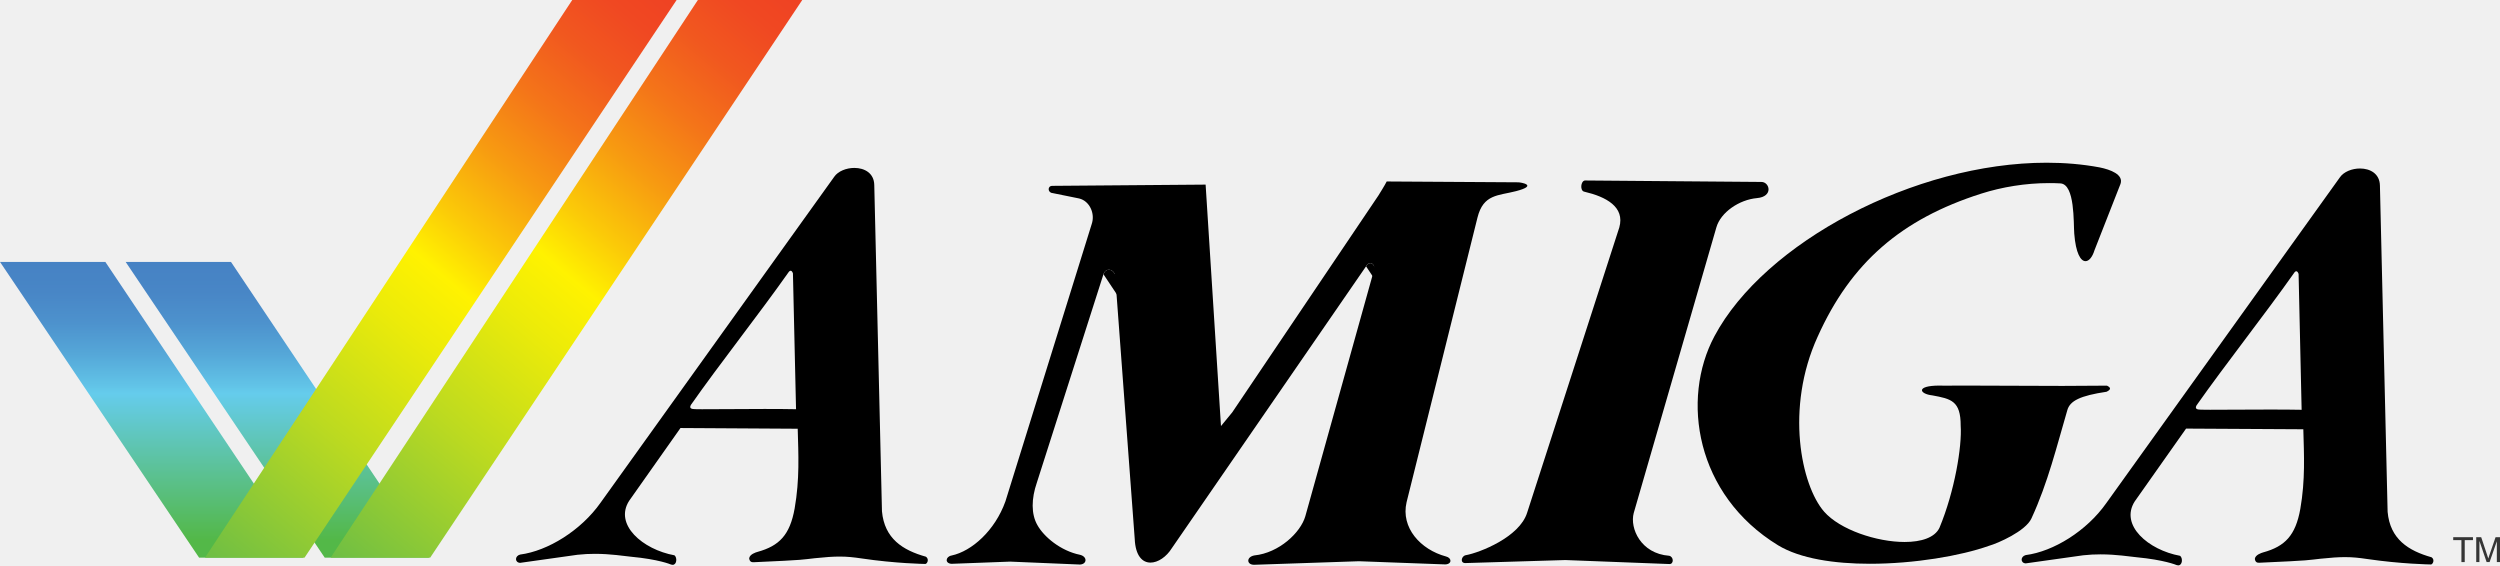
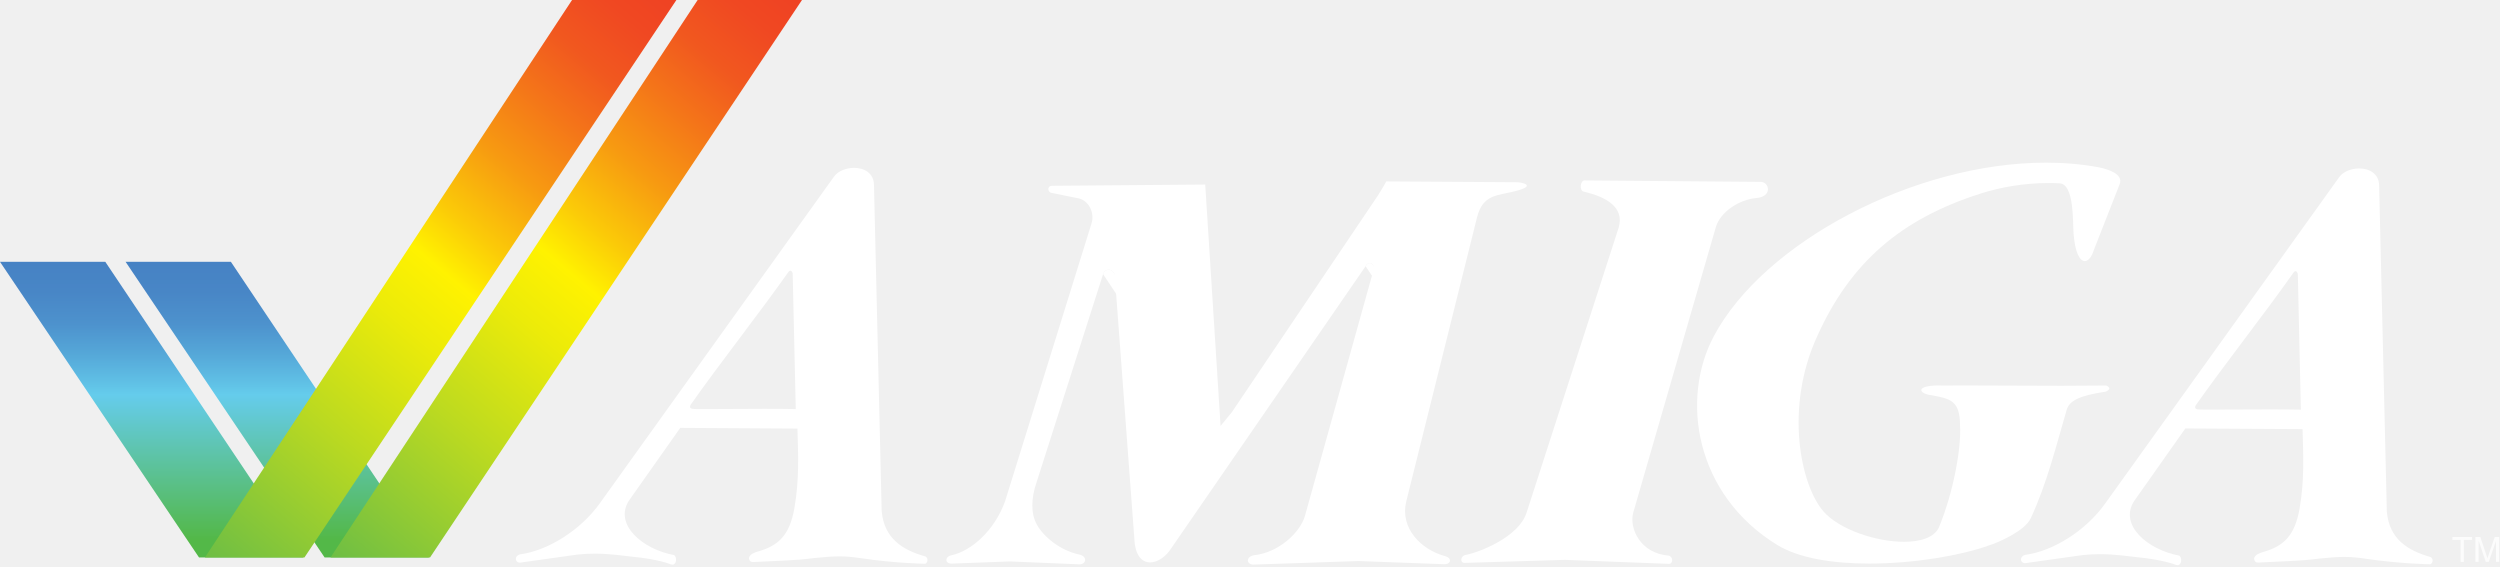
- <svg xmlns="http://www.w3.org/2000/svg" version="1.1" id="Ebene_1" x="0px" y="0px" width="566.929px" height="128.211px" viewBox="0 0 566.929 128.211" enable-background="new 0 0 566.929 128.211" xml:space="preserve">
-   <g id="Ebene_2">
- </g>
+ <svg xmlns="http://www.w3.org/2000/svg" width="100%" height="100%" viewBox="0 0 2363 535" version="1.1" xml:space="preserve" style="fill-rule:evenodd;clip-rule:evenodd;stroke-linejoin:round;stroke-miterlimit:2;">
  <g id="Layer_1">
    <g>
      <g>
        <g>
-           <g enable-background="new    ">
-             <g enable-background="new    ">
+           <g>
+             <g>
              <g>
                <g>
                  <g>
-                     <path id="SVGID_1_" d="M252.629,61.838l3.529,5.3c-0.273-0.412-0.726-0.676-1.179-0.676c-0.478,0-0.955,0.295-1.221,1.027           l-3.529-5.299c0.267-0.732,0.743-1.029,1.222-1.029C251.903,61.161,252.354,61.427,252.629,61.838z" />
-                   </g>
-                 </g>
-               </g>
-             </g>
-             <g enable-background="new    ">
-               <g>
-                 <g>
-                   <g>
-                     <path id="SVGID_3_" d="M311.432,60.064l3.53,5.3c-0.172-0.258-0.422-0.391-0.687-0.391c-0.353,0-0.724,0.236-0.964,0.721           l-3.527-5.299c0.239-0.483,0.613-0.72,0.965-0.72C311.011,59.674,311.261,59.807,311.432,60.064z" />
+                     <path id="SVGID_1_" d="M1052.62,257.658l14.704,22.084c-1.137,-1.717 -3.025,-2.817 -4.912,-2.817c-1.992,0 -3.98,1.229 -5.088,4.279l-14.704,-22.079c1.112,-3.05 3.096,-4.287 5.091,-4.287c1.884,0 3.763,1.108 4.909,2.82Z" style="fill:#fff;fill-rule:nonzero;" />
                  </g>
                </g>
              </g>
            </g>
            <g>
-               <path d="M314.466,41.153l29.807,0.189c0.568,0,4.659,0.663-0.453,1.999c-4.084,1.063-7.429,0.661-8.764,5.979l-16.086,64.575        c-1.336,5.768,3.152,10.742,8.955,12.301c1.313,0.32,1.393,1.714-0.157,1.799l-19.586-0.723l-23.796,0.804        c-1.728,0-1.795-1.794,0.085-2.125c5.562-0.567,10.478-5.151,11.548-8.913l15.643-56.077c0.002-0.846-0.435-1.287-0.914-1.287        c-0.35,0-0.724,0.236-0.965,0.719l-44.044,63.917c-1.22,1.967-3.14,3.271-4.838,3.271c-1.835,0-3.412-1.521-3.578-5.375        l-4.433-59.588c-0.048-0.826-0.744-1.454-1.438-1.454c-0.478,0-0.956,0.297-1.222,1.029l-15.107,47.273        c-1.237,3.592-1.325,7.104,0.147,9.645c1.463,2.611,5.229,5.803,9.64,6.701c1.714,0.412,1.628,2.125-0.004,2.209        l-15.824-0.662l-13.293,0.498c-1.561-0.084-1.393-1.631,0.004-1.883c4.578-0.979,9.826-5.637,12.205-12.266l19.571-62.897        c0.821-2.376-0.476-5.236-2.852-5.804l-6.055-1.229c-1.063-0.082-1.215-1.632,0.002-1.632l34.736-0.282l3.482,54.755        l2.548-3.099l33.147-49.173C312.984,43.683,313.968,42.134,314.466,41.153z" />
+               <g>
+                 <g>
+                   <g>
+                     <path id="SVGID_3_" d="M1297.63,250.267l14.709,22.083c-0.717,-1.075 -1.759,-1.629 -2.863,-1.629c-1.471,0 -3.016,0.983 -4.016,3.004l-14.696,-22.079c0.995,-2.013 2.554,-3 4.02,-3c1.092,-0.004 2.134,0.55 2.846,1.621Z" style="fill:#fff;fill-rule:nonzero;" />
+                   </g>
+                 </g>
+               </g>
+             </g>
+             <g>
+               <path d="M1310.28,171.471l124.196,0.787c2.367,0 19.412,2.763 -1.888,8.329c-17.016,4.43 -30.954,2.755 -36.516,24.913l-67.025,269.063c-5.567,24.033 13.133,44.758 37.312,51.254c5.471,1.333 5.804,7.141 -0.654,7.496l-81.608,-3.013l-99.15,3.35c-7.2,0 -7.479,-7.475 0.354,-8.854c23.175,-2.363 43.658,-21.463 48.117,-37.138l65.179,-233.654c0.008,-3.525 -1.813,-5.362 -3.809,-5.362c-1.458,0 -3.016,0.983 -4.02,2.996l-183.517,266.32c-5.083,8.196 -13.083,13.63 -20.158,13.63c-7.646,0 -14.217,-6.338 -14.909,-22.396l-18.471,-248.284c-0.2,-3.441 -3.1,-6.058 -5.991,-6.058c-1.992,0 -3.984,1.238 -5.092,4.288l-62.946,196.97c-5.154,14.967 -5.521,29.6 0.613,40.188c6.096,10.879 21.787,24.179 40.166,27.921c7.142,1.716 6.784,8.854 -0.016,9.204l-65.934,-2.758l-55.387,2.075c-6.504,-0.35 -5.804,-6.796 0.017,-7.846c19.075,-4.079 40.941,-23.488 50.854,-51.109l81.546,-262.07c3.42,-9.9 -1.984,-21.817 -11.884,-24.184l-25.229,-5.121c-4.429,-0.341 -5.062,-6.8 0.008,-6.8l144.734,-1.175l14.508,228.146l10.617,-12.912l138.112,-204.888c1.696,-2.766 5.796,-9.221 7.871,-13.308Z" style="fill:#fff;fill-rule:nonzero;" />
            </g>
          </g>
        </g>
      </g>
      <g>
        <g>
-           <g enable-background="new    ">
+           <g>
            <g>
-               <path d="M359.425,40.928l40.013,0.331c1.882,0,2.765,3.332-1,3.664c-4.021,0.354-8.226,3.215-9.214,6.641l-18.747,64.8        c-0.905,3.439,1.593,9.183,8.05,9.669c1.063,0.247,1.061,1.877,0.079,1.877l-23.63-0.906l-22.697,0.685        c-1.232,0-0.896-1.629,0.154-1.795c3.111-0.567,12.154-4.076,13.88-9.633l20.901-64.692c1.309-4.656-3.016-6.949-7.922-8.095        C358.23,43.304,358.447,41.011,359.425,40.928z" />
+               <path d="M1497.6,170.533l166.721,1.38c7.842,0 11.521,13.883 -4.167,15.266c-16.754,1.475 -34.275,13.396 -38.391,27.671l-78.113,270c-3.771,14.329 6.638,38.263 33.542,40.288c4.429,1.029 4.421,7.82 0.329,7.82l-98.458,-3.775l-94.571,2.854c-5.133,0 -3.733,-6.787 0.642,-7.479c12.962,-2.362 50.641,-16.983 57.833,-40.137l87.087,-269.55c5.455,-19.4 -12.566,-28.954 -33.008,-33.729c-4.425,-0.709 -3.521,-10.263 0.554,-10.609Z" style="fill:#fff;fill-rule:nonzero;" />
            </g>
          </g>
        </g>
      </g>
      <g>
        <g>
-           <g enable-background="new    ">
+           <g>
            <g>
-               <path d="M464.128,36.898c4.105,0,8.133,0.34,12.004,1.062c2.461,0.496,5.475,1.62,4.738,3.746l-5.906,15.057        c-0.467,1.534-1.244,2.462-2.031,2.462c-1.094,0-2.207-1.792-2.551-6.244c-0.195-2.436,0.197-11.205-3.146-11.393        c-0.85-0.046-1.695-0.067-2.543-0.067c-5.363,0-10.688,0.885-15.43,2.396c-18.068,5.767-29.525,15.623-37.079,32.453        c-7.386,16.191-3.739,33.693,1.478,39.662c3.557,4.066,11.865,6.874,18.252,6.874c3.75,0,6.836-0.97,7.904-3.224        c3.457-8.307,5.133-18.494,4.809-23.151c0.014-5.647-2.201-6.086-6.41-6.866c-2.951-0.313-3.896-2.227,1.615-2.227        c0.293,0,0.604,0.006,0.936,0.019c1.77-0.011,3.492-0.017,5.188-0.017c3.881,0,7.602,0.021,11.299,0.039        c3.473,0.018,6.924,0.035,10.473,0.035c3.246,0,6.576-0.017,10.072-0.06c0.98,0.483,0.896,0.897-0.088,1.384        c-5.973,0.897-8.352,2.043-8.924,4.254c-2.309,7.85-4.383,16.438-8.123,24.488c-1.33,2.883-7.604,5.626-9.648,6.204        c-6.354,2.263-16.916,4.063-26.975,4.063c-8.072,0-15.821-1.16-20.812-4.183c-18.713-11.438-22.079-33.127-14.438-47.428        C400.123,54.96,434.261,36.898,464.128,36.898z" />
+               <path d="M1933.87,153.742c17.104,0 33.887,1.416 50.016,4.425c10.255,2.066 22.813,6.75 19.742,15.608l-24.608,62.738c-1.946,6.391 -5.184,10.258 -8.463,10.258c-4.558,0 -9.196,-7.467 -10.629,-26.017c-0.813,-10.15 0.821,-46.687 -13.108,-47.471c-3.542,-0.191 -7.063,-0.279 -10.596,-0.279c-22.346,0 -44.534,3.688 -64.292,9.984c-75.283,24.029 -123.021,65.095 -154.496,135.22c-30.775,67.463 -15.579,140.388 6.159,165.259c14.82,16.941 49.437,28.641 76.05,28.641c15.625,0 28.483,-4.041 32.933,-13.433c14.404,-34.613 21.387,-77.058 20.037,-96.463c0.059,-23.529 -9.17,-25.358 -26.708,-28.608c-12.296,-1.304 -16.233,-9.279 6.729,-9.279c1.221,0 2.517,0.025 3.9,0.079c7.375,-0.046 14.55,-0.071 21.617,-0.071c16.171,0 31.675,0.088 47.079,0.163c14.471,0.075 28.85,0.146 43.638,0.146c13.525,0 27.4,-0.071 41.966,-0.25c4.084,2.012 3.734,3.737 -0.366,5.766c-24.888,3.738 -34.8,8.513 -37.184,17.725c-9.621,32.709 -18.262,68.492 -33.846,102.034c-5.541,12.012 -31.683,23.441 -40.2,25.85c-26.475,9.429 -70.483,16.929 -112.395,16.929c-33.634,0 -65.921,-4.833 -86.717,-17.429c-77.971,-47.659 -91.996,-138.029 -60.158,-197.617c47.212,-88.65 189.454,-163.908 313.9,-163.908Z" style="fill:#fff;fill-rule:nonzero;" />
            </g>
          </g>
        </g>
      </g>
-       <g opacity="0.78" enable-background="new    ">
-         <path d="M558.181,127.465v-4.979h-1.861v-0.667h4.477v0.667h-1.867v4.979H558.181z" />
-         <path d="M561.539,127.465v-5.646h1.125l1.338,4c0.123,0.371,0.213,0.65,0.271,0.836c0.063-0.206,0.164-0.508,0.299-0.906     l1.352-3.93h1.006v5.646h-0.719v-4.727l-1.643,4.727h-0.674l-1.633-4.808v4.808H561.539z" />
+       <g opacity="0.78">
+         <path d="M2325.75,531.104l0,-20.746l-7.754,0l0,-2.779l18.654,0l0,2.779l-7.779,0l0,20.746l-3.121,0Z" style="fill:#fff;fill-rule:nonzero;" />
+         <path d="M2339.75,531.104l0,-23.525l4.687,0l5.575,16.667c0.513,1.546 0.888,2.708 1.13,3.483c0.262,-0.858 0.683,-2.116 1.245,-3.775l5.634,-16.375l4.191,0l0,23.525l-2.996,0l0,-19.696l-6.845,19.696l-2.809,0l-6.804,-20.033l0,20.033l-3.008,0Z" style="fill:#fff;fill-rule:nonzero;" />
      </g>
      <g id="Tick">
        <g>
-           <linearGradient id="SVGID_2_" gradientUnits="userSpaceOnUse" x1="54.549" y1="1333.562" x2="54.549" y2="1266.497" gradientTransform="matrix(1 0 0 1 8.3501 -1207.103)">
-             <stop offset="0.06" style="stop-color:#53B848" />
-             <stop offset="0.555" style="stop-color:#65CCEC" />
-             <stop offset="0.583" style="stop-color:#61C3E7" />
-             <stop offset="0.688" style="stop-color:#55A7D8" />
-             <stop offset="0.793" style="stop-color:#4D92CD" />
-             <stop offset="0.898" style="stop-color:#4886C6" />
-             <stop offset="1" style="stop-color:#4682C4" />
-           </linearGradient>
-           <polygon fill="url(#SVGID_2_)" points="28.491,59.393 52.378,59.393 97.306,126.459 73.637,126.459     " />
-           <linearGradient id="SVGID_4_" gradientUnits="userSpaceOnUse" x1="66.556" y1="1333.5" x2="173.013" y2="1206.629" gradientTransform="matrix(1 0 0 1 8.3501 -1207.103)">
-             <stop offset="0" style="stop-color:#6EBE44" />
-             <stop offset="0.001" style="stop-color:#6EBE44" />
-             <stop offset="0.245" style="stop-color:#BCDA20" />
-             <stop offset="0.419" style="stop-color:#ECEB09" />
-             <stop offset="0.505" style="stop-color:#FFF200" />
-             <stop offset="0.578" style="stop-color:#FBCA08" />
-             <stop offset="0.679" style="stop-color:#F79A11" />
-             <stop offset="0.775" style="stop-color:#F47419" />
-             <stop offset="0.864" style="stop-color:#F1581F" />
-             <stop offset="0.941" style="stop-color:#F04822" />
-             <stop offset="1" style="stop-color:#EF4223" />
-           </linearGradient>
-           <polygon fill="url(#SVGID_4_)" points="158.261,0.001 181.93,0.001 97.553,126.459 74.98,126.459     " />
+           <path d="M118.713,247.471l99.529,0l187.2,279.442l-98.621,0l-188.109,-279.442Z" style="fill:url(#_Linear1);fill-rule:nonzero;" />
+           <path d="M659.421,0.004l98.621,0l-351.571,526.909l-94.054,0l347.004,-526.909Z" style="fill:url(#_Linear2);fill-rule:nonzero;" />
        </g>
        <g>
-           <linearGradient id="SVGID_5_" gradientUnits="userSpaceOnUse" x1="26.058" y1="1333.562" x2="26.058" y2="1266.497" gradientTransform="matrix(1 0 0 1 8.3501 -1207.103)">
-             <stop offset="0.06" style="stop-color:#53B848" />
-             <stop offset="0.555" style="stop-color:#65CCEC" />
-             <stop offset="0.583" style="stop-color:#61C3E7" />
-             <stop offset="0.688" style="stop-color:#55A7D8" />
-             <stop offset="0.793" style="stop-color:#4D92CD" />
-             <stop offset="0.898" style="stop-color:#4886C6" />
-             <stop offset="1" style="stop-color:#4682C4" />
-           </linearGradient>
-           <polygon fill="url(#SVGID_5_)" points="0,59.393 23.889,59.393 68.816,126.458 45.147,126.458     " />
-           <linearGradient id="SVGID_6_" gradientUnits="userSpaceOnUse" x1="38.063" y1="1333.498" x2="144.521" y2="1206.627" gradientTransform="matrix(1 0 0 1 8.3501 -1207.103)">
-             <stop offset="0" style="stop-color:#6EBE44" />
-             <stop offset="0.001" style="stop-color:#6EBE44" />
-             <stop offset="0.245" style="stop-color:#BCDA20" />
-             <stop offset="0.419" style="stop-color:#ECEB09" />
-             <stop offset="0.505" style="stop-color:#FFF200" />
-             <stop offset="0.578" style="stop-color:#FBCA08" />
-             <stop offset="0.679" style="stop-color:#F79A11" />
-             <stop offset="0.775" style="stop-color:#F47419" />
-             <stop offset="0.864" style="stop-color:#F1581F" />
-             <stop offset="0.941" style="stop-color:#F04822" />
-             <stop offset="1" style="stop-color:#EF4223" />
-           </linearGradient>
-           <polygon fill="url(#SVGID_6_)" points="129.769,0 153.438,0 69.063,126.458 46.489,126.458     " />
+           <path d="M0,247.471l99.538,0l187.195,279.437l-98.62,0l-188.113,-279.437Z" style="fill:url(#_Linear3);fill-rule:nonzero;" />
+           <path d="M540.704,0l98.621,0l-351.563,526.908l-94.058,0l347,-526.908Z" style="fill:url(#_Linear4);fill-rule:nonzero;" />
        </g>
      </g>
      <g>
-         <path d="M154.313,97.063l-11.644,16.51c-3.452,5.4,3.078,11.04,10.279,12.354c0.66,0.512,0.548,2.163-0.415,2.163     c-0.105,0-0.219-0.02-0.345-0.062c-0.144-0.063-2.86-1.195-9.034-1.772c-1.652-0.157-4.623-0.663-8.245-0.663     c-1.248,0-2.571,0.061-3.947,0.213l-13.024,1.834c-1.232-0.082-1.229-1.55,0.002-1.881c6.293-0.814,13.835-5.482,18.259-11.771     l52.979-73.901c0.875-1.269,2.745-2.007,4.565-2.007c2.279,0,4.474,1.158,4.517,3.887l1.745,73.983     c0.566,6.205,4.724,8.829,9.962,10.294c0.732,0.495,0.411,1.477-0.086,1.645c-0.34-0.007-6.801-0.106-14.522-1.254     c-1.807-0.267-3.22-0.421-4.946-0.421c-1.493,0-3.221,0.116-5.64,0.373c-3.029,0.32-1.598,0.366-13.862,0.91     c-0.466,0.022-0.919-0.099-1.017-0.888c0.109-0.91,1.48-1.348,1.918-1.465c4.9-1.358,7.317-3.816,8.392-9.846     c1.16-6.631,0.85-12.268,0.694-18.072 M173.393,92.741c2.696,0,5.234,0.015,7.125,0.056L179.816,62     c-0.133-0.4-0.313-0.605-0.519-0.605c-0.169,0-0.357,0.145-0.546,0.439c-6.558,9.313-15.59,20.729-22.065,29.972     c-0.415,0.73-0.001,0.979,0.98,0.979c0.157,0.015,0.688,0.019,1.498,0.019c1.393,0,3.607-0.015,6.142-0.026     C167.84,92.759,170.696,92.741,173.393,92.741" />
+         <path d="M642.971,404.429l-48.517,68.792c-14.383,22.5 12.825,46 42.829,51.475c2.75,2.133 2.284,9.012 -1.729,9.012c-0.437,0 -0.912,-0.083 -1.437,-0.258c-0.6,-0.263 -11.917,-4.979 -37.642,-7.383c-6.883,-0.654 -19.262,-2.763 -34.354,-2.763c-5.2,0 -10.713,0.254 -16.446,0.888l-54.267,7.641c-5.133,-0.341 -5.12,-6.458 0.009,-7.837c26.221,-3.392 57.646,-22.842 76.079,-49.046l220.746,-307.921c3.646,-5.287 11.437,-8.362 19.021,-8.362c9.495,0 18.641,4.825 18.82,16.195l7.271,308.263c2.359,25.854 19.684,36.788 41.509,42.892c3.05,2.062 1.712,6.154 -0.359,6.854c-1.416,-0.029 -28.337,-0.442 -60.508,-5.225c-7.529,-1.113 -13.417,-1.754 -20.608,-1.754c-6.221,0 -13.421,0.483 -23.5,1.554c-12.621,1.333 -6.659,1.525 -57.759,3.791c-1.941,0.092 -3.829,-0.412 -4.237,-3.7c0.454,-3.791 6.166,-5.616 7.991,-6.104c20.417,-5.658 30.488,-15.9 34.967,-41.025c4.833,-27.629 3.542,-51.116 2.892,-75.3m-31.271,-18.687c11.233,0 21.808,0.062 29.687,0.233l-2.925,-128.321c-0.554,-1.666 -1.304,-2.52 -2.162,-2.52c-0.704,0 -1.488,0.604 -2.275,1.829c-27.325,38.804 -64.958,86.371 -91.938,124.883c-1.729,3.042 -0.004,4.079 4.084,4.079c0.654,0.063 2.866,0.079 6.241,0.079c5.805,0 15.03,-0.062 25.592,-0.108c10.558,-0.079 22.458,-0.154 33.696,-0.154" style="fill:#fff;fill-rule:nonzero;" />
      </g>
      <g>
-         <path d="M551.406,126.374c0.732,0.482,0.398,1.464-0.086,1.632c-0.34-0.006-6.801-0.106-14.521-1.239     c-1.834-0.271-3.254-0.429-5.002-0.429c-1.479,0-3.189,0.113-5.584,0.366c-3.041,0.318-1.598,0.365-13.877,0.91     c-0.457,0.021-0.904-0.098-1.002-0.887c0.107-0.909,1.48-1.338,1.906-1.467c4.908-1.348,7.326-3.815,8.404-9.845     c1.158-6.618,0.838-12.256,0.684-18.069l-26.588-0.153l-11.645,16.512c-3.439,5.392,3.09,11.024,10.289,12.338     c0.662,0.521,0.539,2.168-0.422,2.168c-0.107,0-0.223-0.021-0.352-0.063c-0.145-0.06-2.859-1.183-9.021-1.773     c-1.65-0.156-4.625-0.662-8.246-0.662c-1.248,0-2.57,0.059-3.945,0.213l-13.035,1.834c-1.221-0.084-1.219-1.551,0.004-1.881     c6.305-0.814,13.834-5.472,18.27-11.771l52.98-73.886c0.875-1.274,2.744-2.013,4.563-2.013c2.281,0,4.479,1.163,4.52,3.891     l1.744,73.972C542,122.283,546.169,124.896,551.406,126.374z M514.792,92.873c2.705,0,5.256,0.015,7.152,0.056l-0.689-30.812     c-0.137-0.4-0.318-0.605-0.521-0.605c-0.172,0-0.355,0.144-0.539,0.44c-6.568,9.325-15.592,20.74-22.078,29.97     c-0.404,0.732-0.002,0.98,0.979,0.98c0.191,0.018,0.945,0.022,2.078,0.022c1.377,0,3.32-0.012,5.516-0.022     C509.218,92.888,512.083,92.873,514.792,92.873" />
+         <path d="M2297.53,526.558c3.05,2.009 1.658,6.1 -0.358,6.8c-1.417,-0.025 -28.338,-0.441 -60.505,-5.162c-7.641,-1.129 -13.558,-1.788 -20.841,-1.788c-6.163,0 -13.288,0.471 -23.267,1.525c-12.671,1.325 -6.658,1.521 -57.821,3.792c-1.904,0.088 -3.766,-0.408 -4.175,-3.696c0.446,-3.787 6.167,-5.575 7.942,-6.112c20.45,-5.617 30.525,-15.896 35.017,-41.021c4.825,-27.575 3.491,-51.067 2.85,-75.288l-110.784,-0.637l-48.52,68.8c-14.33,22.467 12.875,45.933 42.87,51.408c2.759,2.171 2.246,9.034 -1.758,9.034c-0.446,0 -0.929,-0.088 -1.467,-0.263c-0.604,-0.25 -11.912,-4.929 -37.587,-7.387c-6.875,-0.65 -19.271,-2.759 -34.358,-2.759c-5.2,0 -10.709,0.246 -16.438,0.888l-54.312,7.641c-5.088,-0.35 -5.08,-6.462 0.016,-7.837c26.271,-3.392 57.642,-22.8 76.125,-49.046l220.75,-307.858c3.646,-5.309 11.434,-8.388 19.013,-8.388c9.504,0 18.662,4.846 18.833,16.213l7.267,308.216c2.316,25.88 19.687,36.767 41.508,42.925Zm-152.558,-139.587c11.271,0 21.9,0.062 29.8,0.233l-2.871,-128.383c-0.571,-1.667 -1.325,-2.521 -2.171,-2.521c-0.717,0 -1.479,0.6 -2.246,1.833c-27.366,38.855 -64.966,86.417 -91.991,124.875c-1.684,3.05 -0.009,4.084 4.079,4.084c0.796,0.075 3.937,0.091 8.658,0.091c5.738,0 13.833,-0.05 22.983,-0.091c10.534,-0.059 22.471,-0.121 33.759,-0.121" style="fill:#fff;fill-rule:nonzero;" />
      </g>
    </g>
  </g>
+   <defs>
+     <linearGradient id="_Linear1" x1="0" y1="0" x2="1" y2="0" gradientUnits="userSpaceOnUse" gradientTransform="matrix(1.71107e-14,-279.439,279.439,1.71107e-14,262.079,526.913)">
+       <stop offset="0" style="stop-color:#53b848;stop-opacity:1" />
+       <stop offset="0.06" style="stop-color:#53b848;stop-opacity:1" />
+       <stop offset="0.55" style="stop-color:#65ccec;stop-opacity:1" />
+       <stop offset="0.58" style="stop-color:#61c3e7;stop-opacity:1" />
+       <stop offset="0.69" style="stop-color:#55a7d8;stop-opacity:1" />
+       <stop offset="0.79" style="stop-color:#4d92cd;stop-opacity:1" />
+       <stop offset="0.9" style="stop-color:#4886c6;stop-opacity:1" />
+       <stop offset="1" style="stop-color:#4682c4;stop-opacity:1" />
+     </linearGradient>
+     <linearGradient id="_Linear2" x1="0" y1="0" x2="1" y2="0" gradientUnits="userSpaceOnUse" gradientTransform="matrix(443.572,-528.628,528.628,443.572,312.108,526.652)">
+       <stop offset="0" style="stop-color:#6ebe44;stop-opacity:1" />
+       <stop offset="0" style="stop-color:#6ebe44;stop-opacity:1" />
+       <stop offset="0.25" style="stop-color:#bcda20;stop-opacity:1" />
+       <stop offset="0.42" style="stop-color:#eceb09;stop-opacity:1" />
+       <stop offset="0.51" style="stop-color:#fff200;stop-opacity:1" />
+       <stop offset="0.58" style="stop-color:#fbca08;stop-opacity:1" />
+       <stop offset="0.68" style="stop-color:#f79a11;stop-opacity:1" />
+       <stop offset="0.78" style="stop-color:#f47419;stop-opacity:1" />
+       <stop offset="0.86" style="stop-color:#f1581f;stop-opacity:1" />
+       <stop offset="0.94" style="stop-color:#f04822;stop-opacity:1" />
+       <stop offset="1" style="stop-color:#ef4223;stop-opacity:1" />
+     </linearGradient>
+     <linearGradient id="_Linear3" x1="0" y1="0" x2="1" y2="0" gradientUnits="userSpaceOnUse" gradientTransform="matrix(1.71105e-14,-279.435,279.435,1.71105e-14,143.365,526.908)">
+       <stop offset="0" style="stop-color:#53b848;stop-opacity:1" />
+       <stop offset="0.06" style="stop-color:#53b848;stop-opacity:1" />
+       <stop offset="0.55" style="stop-color:#65ccec;stop-opacity:1" />
+       <stop offset="0.58" style="stop-color:#61c3e7;stop-opacity:1" />
+       <stop offset="0.69" style="stop-color:#55a7d8;stop-opacity:1" />
+       <stop offset="0.79" style="stop-color:#4d92cd;stop-opacity:1" />
+       <stop offset="0.9" style="stop-color:#4886c6;stop-opacity:1" />
+       <stop offset="1" style="stop-color:#4682c4;stop-opacity:1" />
+     </linearGradient>
+     <linearGradient id="_Linear4" x1="0" y1="0" x2="1" y2="0" gradientUnits="userSpaceOnUse" gradientTransform="matrix(443.572,-528.628,528.628,443.572,193.39,526.644)">
+       <stop offset="0" style="stop-color:#6ebe44;stop-opacity:1" />
+       <stop offset="0" style="stop-color:#6ebe44;stop-opacity:1" />
+       <stop offset="0.25" style="stop-color:#bcda20;stop-opacity:1" />
+       <stop offset="0.42" style="stop-color:#eceb09;stop-opacity:1" />
+       <stop offset="0.51" style="stop-color:#fff200;stop-opacity:1" />
+       <stop offset="0.58" style="stop-color:#fbca08;stop-opacity:1" />
+       <stop offset="0.68" style="stop-color:#f79a11;stop-opacity:1" />
+       <stop offset="0.78" style="stop-color:#f47419;stop-opacity:1" />
+       <stop offset="0.86" style="stop-color:#f1581f;stop-opacity:1" />
+       <stop offset="0.94" style="stop-color:#f04822;stop-opacity:1" />
+       <stop offset="1" style="stop-color:#ef4223;stop-opacity:1" />
+     </linearGradient>
+   </defs>
</svg>
